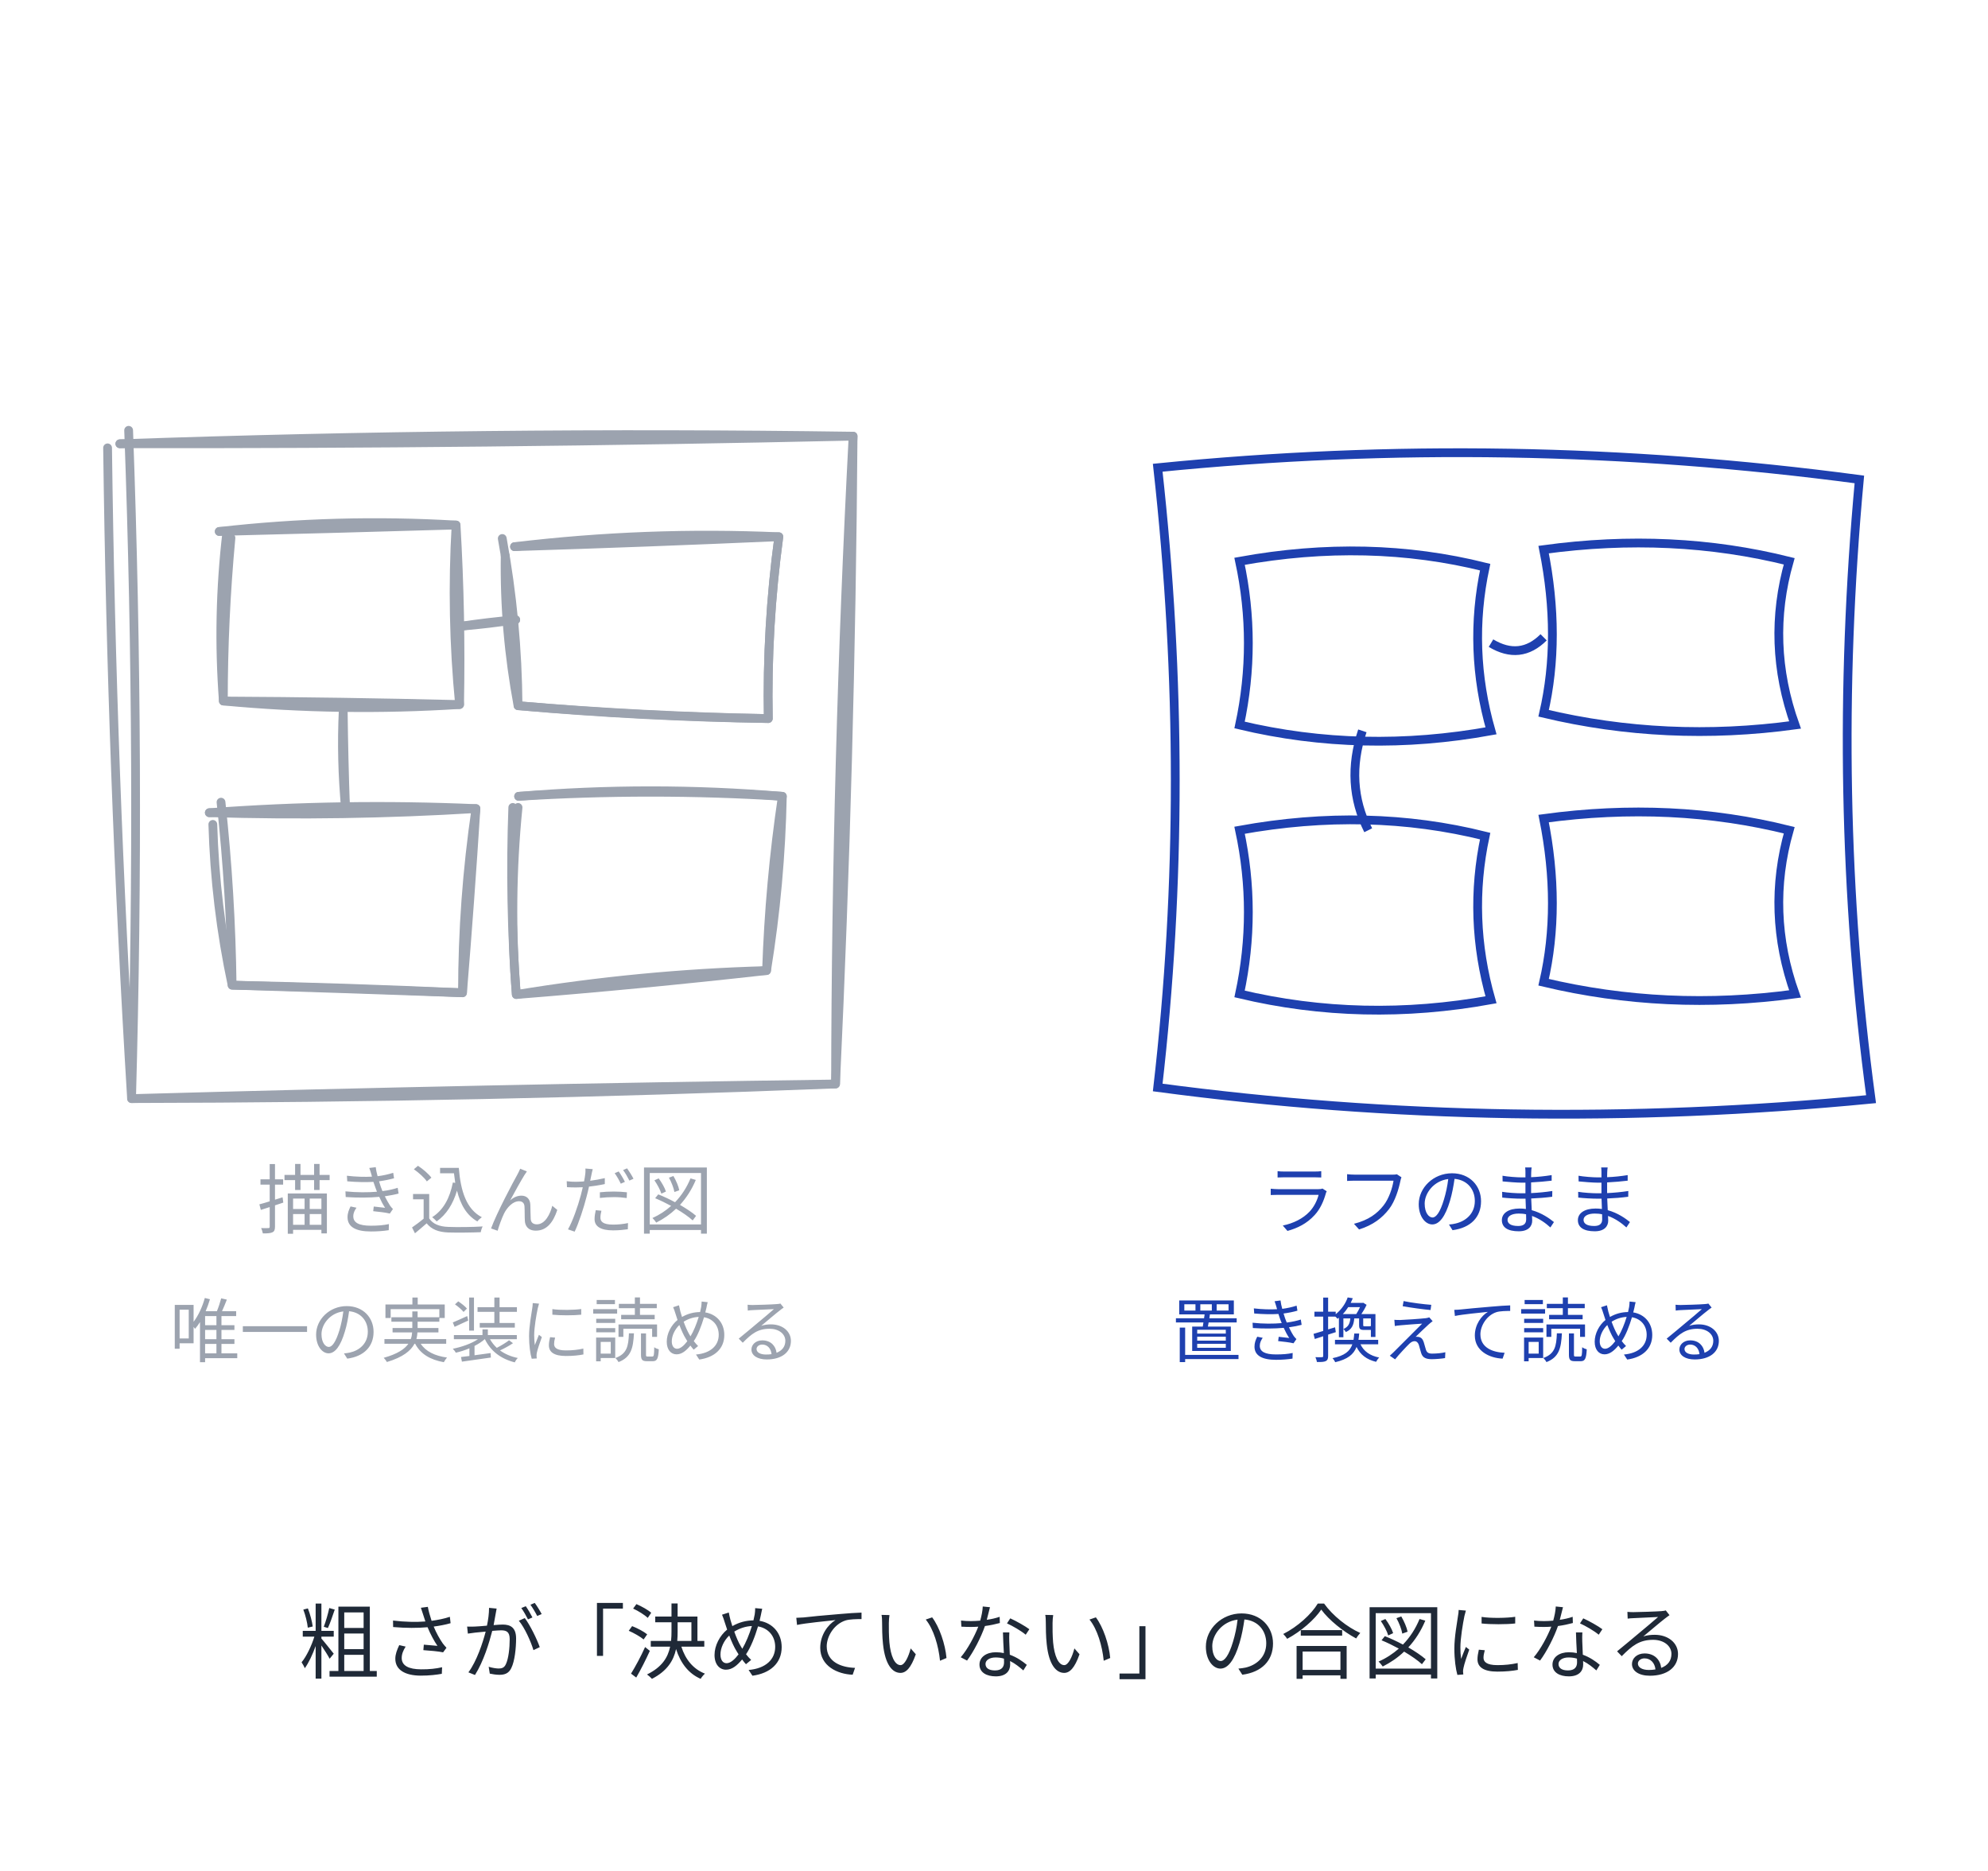
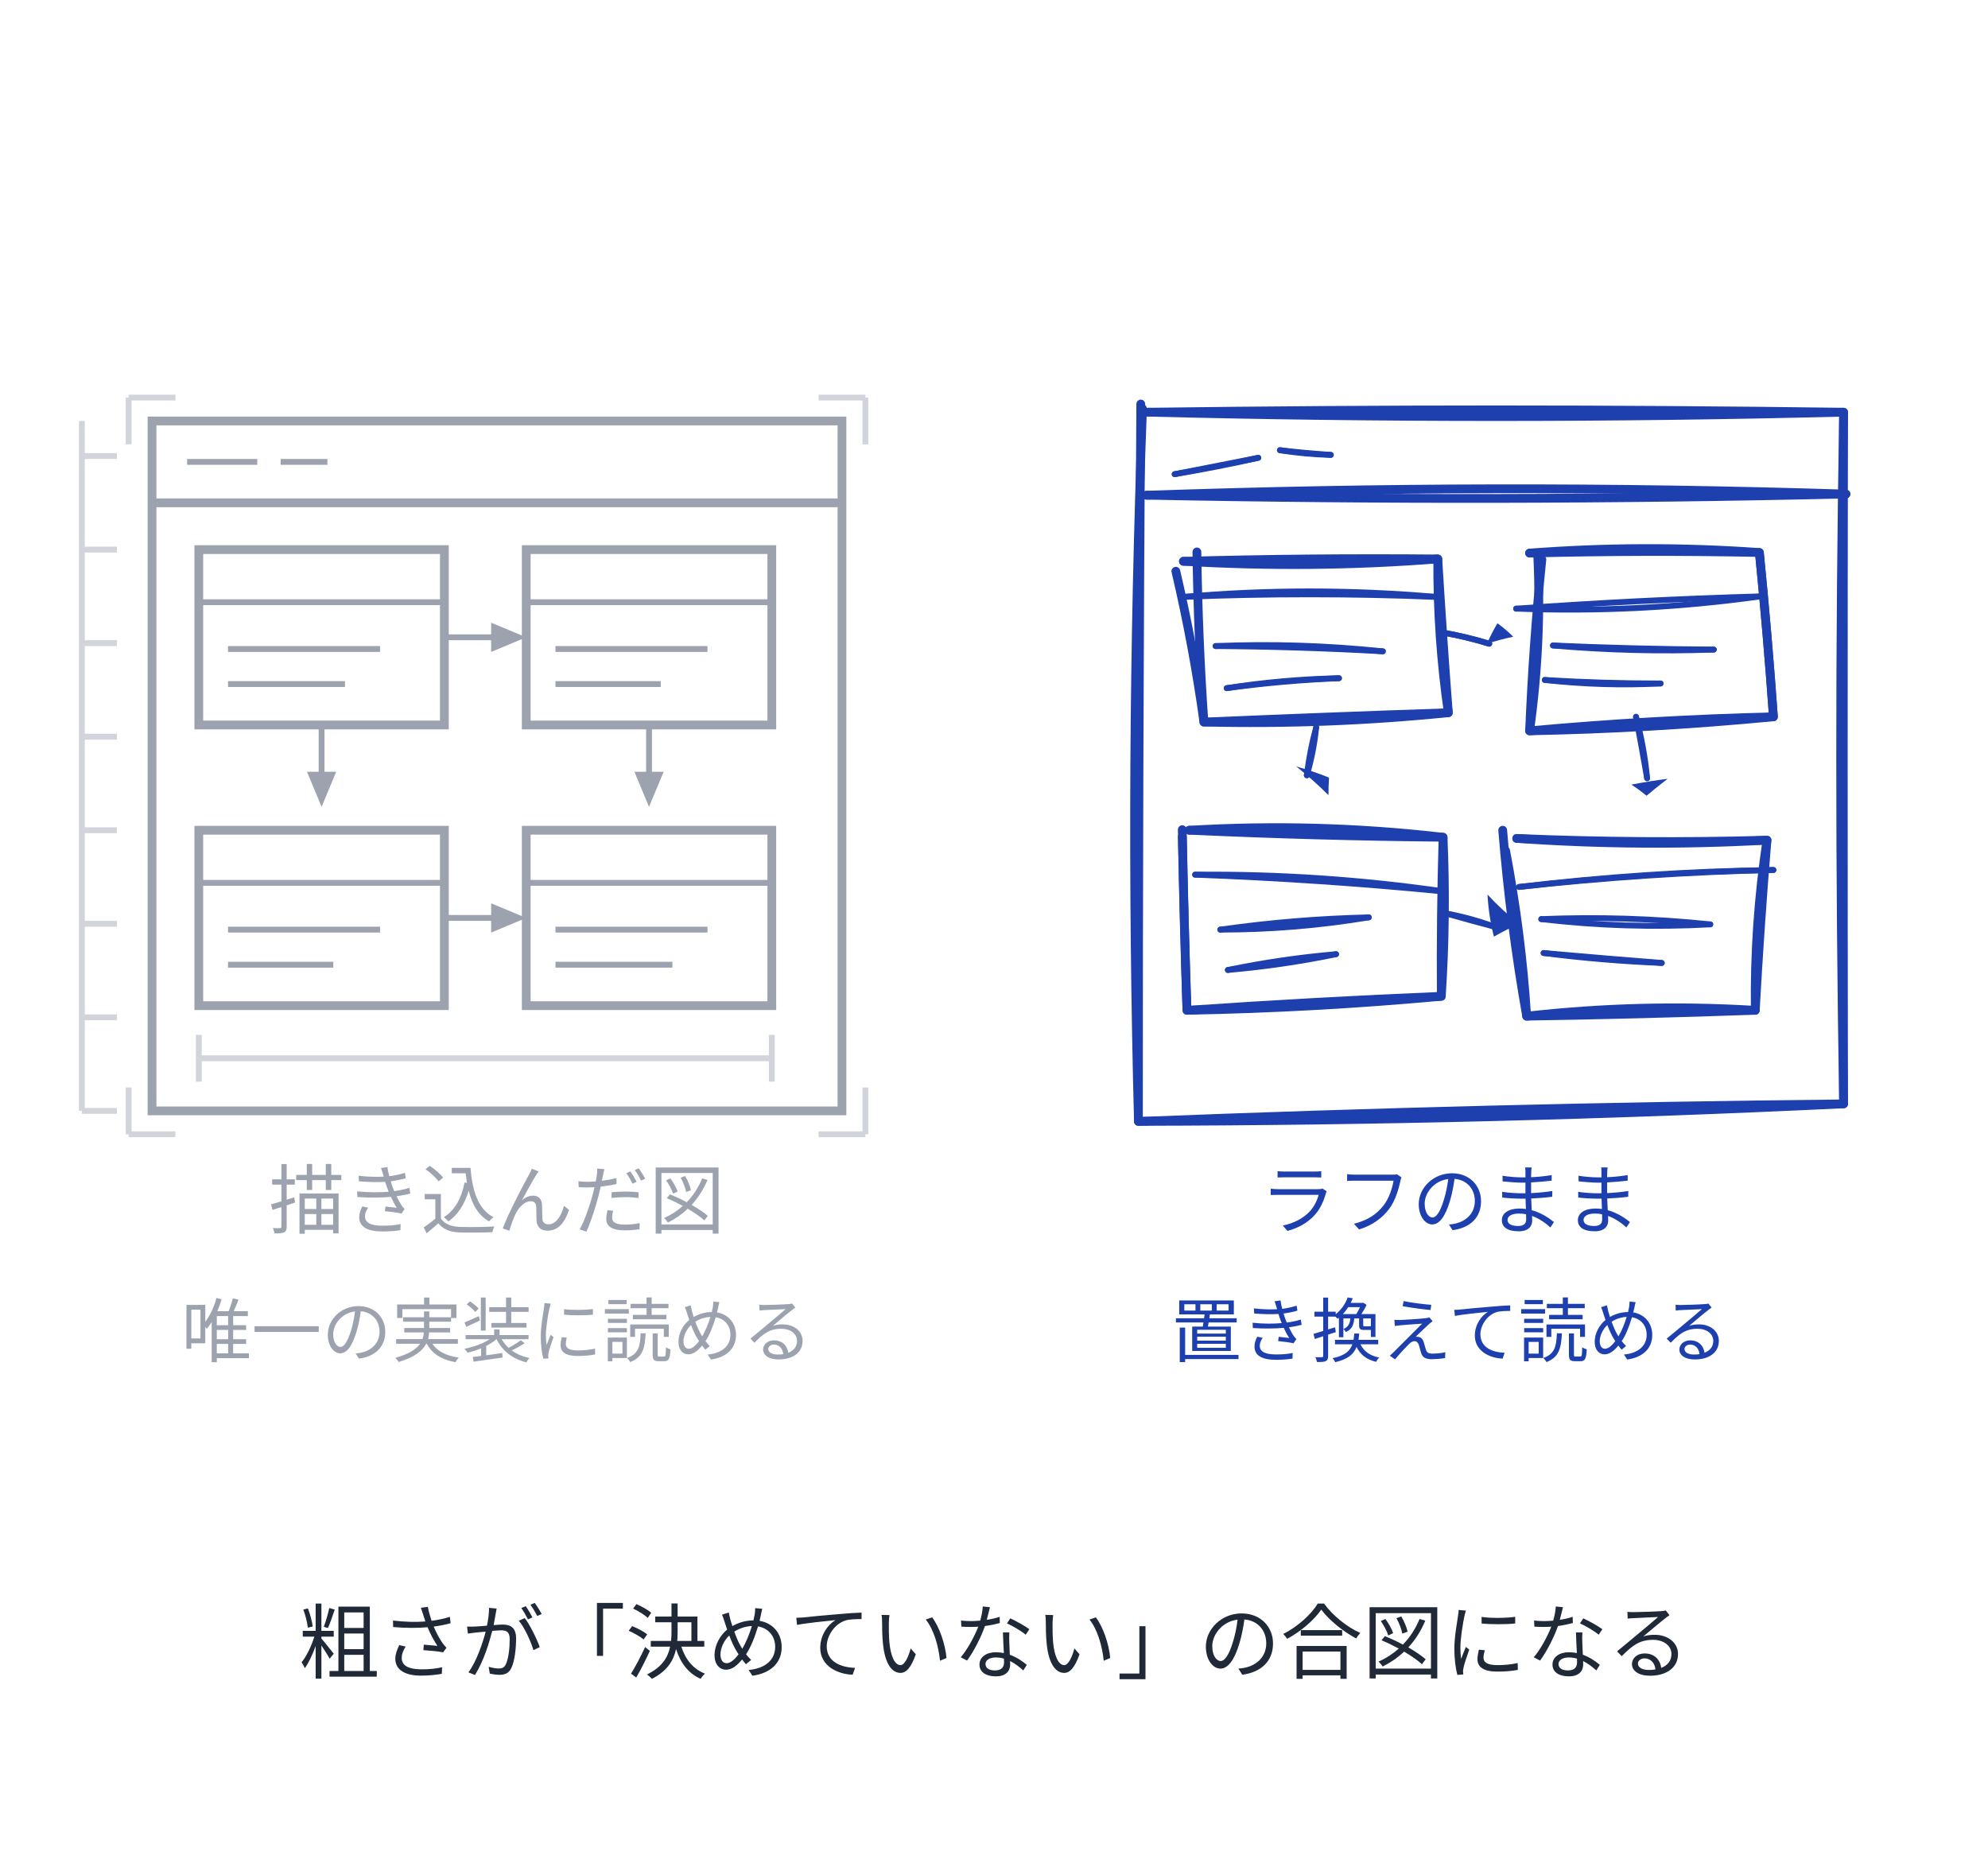
<svg xmlns="http://www.w3.org/2000/svg" width="340" height="320" viewBox="0 0 340 320" preserveAspectRatio="xMidYMid meet">
-   <path d="M20.5 75.9 Q83.2 76 145.9 74.6 Q143 130 142.9 185.4 Q82.7 187.8 22.5 187.9 Q24.1 130.7 22 73.6" fill="none" stroke="#9CA3AF" stroke-width="1.5" stroke-linejoin="round" stroke-linecap="round" />
-   <path d="M20.5 75.9 Q83.2 73.7 145.9 74.6 Q145.5 130 142.9 185.4 Q82.7 186.2 22.5 187.9 Q19.1 132.3 18.4 76.6" fill="none" stroke="#9CA3AF" stroke-width="1.5" stroke-linejoin="round" stroke-linecap="round" />
-   <path d="M37.5 90.9 Q57.7 88.6 78 89.8 Q77.1 105.2 78.6 120.5 Q58.4 121.8 38.2 119.9 Q38.2 105.9 39.5 92" fill="none" stroke="#9CA3AF" stroke-width="1.5" stroke-linejoin="round" stroke-linecap="round" />
-   <path d="M37.5 90.9 Q57.7 90.4 78 89.8 Q78.9 105.1 78.6 120.5 Q58.4 120 38.2 119.9 Q37.1 105.4 38.8 91" fill="none" stroke="#9CA3AF" stroke-width="1.5" stroke-linejoin="round" stroke-linecap="round" />
-   <path d="M88 93.5 Q110.5 90.8 133.2 91.8 Q131.1 107.3 131.4 122.9 Q110 122.5 88.6 120.7 Q86.2 107.9 86.4 95" fill="none" stroke="#9CA3AF" stroke-width="1.5" stroke-linejoin="round" stroke-linecap="round" />
-   <path d="M88 93.5 Q110.6 92.8 133.2 91.8 Q131.1 107.3 131.4 122.9 Q110 122.6 88.6 120.7 Q88.5 106.3 85.9 92.1" fill="none" stroke="#9CA3AF" stroke-width="1.5" stroke-linejoin="round" stroke-linecap="round" />
-   <path d="M35.8 139 Q58.6 137.3 81.4 138.3 Q80.4 154.1 79.1 169.8 Q59.4 168.9 39.7 168.5 Q39.5 152.8 37.8 137.2" fill="none" stroke="#9CA3AF" stroke-width="1.5" stroke-linejoin="round" stroke-linecap="round" />
-   <path d="M35.8 139 Q58.6 139.7 81.4 138.3 Q79.1 154 79.1 169.8 Q59.4 169.1 39.7 168.5 Q36.8 154.9 36.4 141" fill="none" stroke="#9CA3AF" stroke-width="1.5" stroke-linejoin="round" stroke-linecap="round" />
-   <path d="M88.7 136.2 Q111.3 134.8 133.8 136.2 Q131.6 151 131.1 166 Q109.7 168.4 88.3 170.1 Q87 154.1 88.6 138.1" fill="none" stroke="#9CA3AF" stroke-width="1.5" stroke-linejoin="round" stroke-linecap="round" />
-   <path d="M88.7 136.2 Q111.3 134.3 133.8 136.2 Q133.5 151.2 131.1 166 Q109.5 166.6 88.3 170.1 Q87.1 154.1 87.7 138.1" fill="none" stroke="#9CA3AF" stroke-width="1.5" stroke-linejoin="round" stroke-linecap="round" />
-   <path d="M78.9 107.1 Q83.6 106.7 88.2 106" fill="none" stroke="#9CA3AF" stroke-width="1.5" stroke-linejoin="round" stroke-linecap="round" />
-   <path d="M78.9 107.1 Q83.5 106.4 88.2 106" fill="none" stroke="#9CA3AF" stroke-width="1.5" stroke-linejoin="round" stroke-linecap="round" />
-   <path d="M58.7 121.5 Q58.8 129.9 59.1 138.3" fill="none" stroke="#9CA3AF" stroke-width="1.5" stroke-linejoin="round" stroke-linecap="round" />
-   <path d="M58.7 121.5 Q58.3 129.9 59.1 138.3" fill="none" stroke="#9CA3AF" stroke-width="1.5" stroke-linejoin="round" stroke-linecap="round" />
-   <text x="83" y="210" text-anchor="middle" font-family="sans-serif" font-size="13" fill="#9CA3AF">描き込んだ図</text>
-   <text x="83" y="232" text-anchor="middle" font-family="sans-serif" font-size="12" fill="#9CA3AF">唯一の実装に読める</text>
-   <path d="M198 80 q60 -6 120 2 q-5 54 2 106 q-62 6 -122 -2 q6 -52 0 -106 z" fill="none" stroke="#1E40AF" stroke-width="1.5" />
-   <path d="M212 96 q22 -4 42 1 q-3 14 1 28 q-22 4 -43 -1 q3 -14 0 -28 z" fill="none" stroke="#1E40AF" stroke-width="1.5" />
-   <path d="M264 94 q22 -3 42 2 q-4 14 1 28 q-22 3 -43 -2 q3 -13 0 -28 z" fill="none" stroke="#1E40AF" stroke-width="1.5" />
-   <path d="M212 142 q22 -4 42 1 q-3 14 1 28 q-22 4 -43 -1 q3 -14 0 -28 z" fill="none" stroke="#1E40AF" stroke-width="1.5" />
-   <path d="M264 140 q22 -3 42 2 q-4 14 1 28 q-22 3 -43 -2 q3 -13 0 -28 z" fill="none" stroke="#1E40AF" stroke-width="1.5" />
-   <path d="M255 110 q5 3 9 -1" fill="none" stroke="#1E40AF" stroke-width="1.5" />
-   <path d="M233 125 q-3 9 1 17" fill="none" stroke="#1E40AF" stroke-width="1.5" />
+   <path d="M14 72 L14 190" fill="none" stroke="#D1D5DB" stroke-width="1" />
+   <path d="M14 78 L20 78 M14 94 L20 94 M14 110 L20 110 M14 126 L20 126 M14 142 L20 142 M14 158 L20 158 M14 174 L20 174 M14 190 L20 190" fill="none" stroke="#D1D5DB" stroke-width="1" />
+   <path d="M26 72 L144 72 L144 190 L26 190 Z" fill="none" stroke="#9CA3AF" stroke-width="1.5" />
+   <path d="M26 86 L144 86" fill="none" stroke="#9CA3AF" stroke-width="1.5" />
+   <path d="M32 79 L44 79 M48 79 L56 79" fill="none" stroke="#9CA3AF" stroke-width="1" />
+   <path d="M22 68 L22 76 M22 68 L30 68 M148 68 L148 76 M148 68 L140 68" fill="none" stroke="#D1D5DB" stroke-width="1" />
+   <path d="M22 194 L22 186 M22 194 L30 194 M148 194 L148 186 M148 194 L140 194" fill="none" stroke="#D1D5DB" stroke-width="1" />
+   <path d="M34 94 L76 94 L76 124 L34 124 Z" fill="none" stroke="#9CA3AF" stroke-width="1.5" />
+   <path d="M34 103 L76 103" fill="none" stroke="#9CA3AF" stroke-width="1" />
+   <path d="M39 111 L65 111 M39 117 L59 117" fill="none" stroke="#9CA3AF" stroke-width="1" />
+   <path d="M90 94 L132 94 L132 124 L90 124 Z" fill="none" stroke="#9CA3AF" stroke-width="1.5" />
+   <path d="M90 103 L132 103" fill="none" stroke="#9CA3AF" stroke-width="1" />
+   <path d="M95 111 L121 111 M95 117 L113 117" fill="none" stroke="#9CA3AF" stroke-width="1" />
+   <path d="M34 142 L76 142 L76 172 L34 172 Z" fill="none" stroke="#9CA3AF" stroke-width="1.5" />
+   <path d="M34 151 L76 151" fill="none" stroke="#9CA3AF" stroke-width="1" />
+   <path d="M39 159 L65 159 M39 165 L57 165" fill="none" stroke="#9CA3AF" stroke-width="1" />
+   <path d="M90 142 L132 142 L132 172 L90 172 Z" fill="none" stroke="#9CA3AF" stroke-width="1.5" />
+   <path d="M90 151 L132 151" fill="none" stroke="#9CA3AF" stroke-width="1" />
+   <path d="M95 159 L121 159 M95 165 L115 165" fill="none" stroke="#9CA3AF" stroke-width="1" />
+   <path d="M76 109 L85 109" fill="none" stroke="#9CA3AF" stroke-width="1" />
+   <path d="M90 109 L84 106.5 L84 111.5 Z" fill="#9CA3AF" />
+   <path d="M76 157 L85 157" fill="none" stroke="#9CA3AF" stroke-width="1" />
+   <path d="M90 157 L84 154.5 L84 159.5 Z" fill="#9CA3AF" />
+   <path d="M55 124 L55 133" fill="none" stroke="#9CA3AF" stroke-width="1" />
+   <path d="M55 138 L52.5 132 L57.5 132 Z" fill="#9CA3AF" />
+   <path d="M111 124 L111 133" fill="none" stroke="#9CA3AF" stroke-width="1" />
+   <path d="M111 138 L108.5 132 L113.5 132 Z" fill="#9CA3AF" />
+   <path d="M34 181 L132 181 M34 177 L34 185 M132 177 L132 185" fill="none" stroke="#D1D5DB" stroke-width="1" />
+   <text x="85" y="210" text-anchor="middle" font-family="sans-serif" font-size="13" fill="#9CA3AF">描き込んだ図</text>
+   <text x="85" y="232" text-anchor="middle" font-family="sans-serif" font-size="12" fill="#9CA3AF">唯一の実装に読める</text>
+   <path d="M196.4 70.5 Q255.9 72 315.3 70.5 Q315.2 129.6 315.3 188.8 Q255.1 191.7 194.7 191.8 Q194.7 130.4 195.1 69.1" fill="none" stroke="#1E40AF" stroke-width="1.5" stroke-linejoin="round" stroke-linecap="round" />
+   <path d="M196.4 70.5 Q255.9 69.7 315.3 70.5 Q314.3 129.6 315.3 188.8 Q255 189.4 194.7 191.8 Q193.1 130.8 195.4 69.9" fill="none" stroke="#1E40AF" stroke-width="1.5" stroke-linejoin="round" stroke-linecap="round" />
+   <path d="M196.1 84.7 Q255.9 85.9 315.7 84.5" fill="none" stroke="#1E40AF" stroke-width="1.5" stroke-linejoin="round" stroke-linecap="round" />
+   <path d="M196.1 84.7 Q255.9 82.6 315.7 84.5" fill="none" stroke="#1E40AF" stroke-width="1.5" stroke-linejoin="round" stroke-linecap="round" />
+   <path d="M200.9 81.1 Q208.1 79.9 215.2 78.3" fill="none" stroke="#1E40AF" stroke-width="1" stroke-linejoin="round" stroke-linecap="round" />
+   <path d="M200.9 81.1 Q208 79.7 215.2 78.3" fill="none" stroke="#1E40AF" stroke-width="1" stroke-linejoin="round" stroke-linecap="round" />
+   <path d="M218.9 77 Q223.2 77.5 227.6 77.8" fill="none" stroke="#1E40AF" stroke-width="1" stroke-linejoin="round" stroke-linecap="round" />
+   <path d="M218.9 77 Q223.2 77.7 227.6 77.8" fill="none" stroke="#1E40AF" stroke-width="1" stroke-linejoin="round" stroke-linecap="round" />
+   <path d="M202.4 96 Q224.1 95.4 245.9 95.6 Q245.8 108.8 247.7 121.9 Q226.9 124 205.9 123.5 Q204.9 109 204.7 94.4" fill="none" stroke="#1E40AF" stroke-width="1.5" stroke-linejoin="round" stroke-linecap="round" />
+   <path d="M202.4 96 Q224.2 97.3 245.9 95.6 Q246.7 108.7 247.7 121.9 Q226.8 122.6 205.9 123.5 Q204.1 110.5 201.1 97.7" fill="none" stroke="#1E40AF" stroke-width="1.5" stroke-linejoin="round" stroke-linecap="round" />
+   <path d="M202.2 102.1 Q224 100.2 245.7 102.1" fill="none" stroke="#1E40AF" stroke-width="1" stroke-linejoin="round" stroke-linecap="round" />
+   <path d="M202.2 102.1 Q223.9 101.2 245.7 102.1" fill="none" stroke="#1E40AF" stroke-width="1" stroke-linejoin="round" stroke-linecap="round" />
+   <path d="M207.9 110.5 Q222.2 110.6 236.5 111.4" fill="none" stroke="#1E40AF" stroke-width="1" stroke-linejoin="round" stroke-linecap="round" />
+   <path d="M207.9 110.5 Q222.2 109.9 236.5 111.4" fill="none" stroke="#1E40AF" stroke-width="1" stroke-linejoin="round" stroke-linecap="round" />
+   <path d="M209.8 117.7 Q219.3 116.2 229 116" fill="none" stroke="#1E40AF" stroke-width="1" stroke-linejoin="round" stroke-linecap="round" />
+   <path d="M209.8 117.7 Q219.3 116.4 229 116" fill="none" stroke="#1E40AF" stroke-width="1" stroke-linejoin="round" stroke-linecap="round" />
+   <path d="M261.6 94.6 Q281.2 93.1 300.9 94.5 Q302.3 108.6 303.3 122.6 Q282.4 123.1 261.6 125 Q262.2 110.3 263.7 95.7" fill="none" stroke="#1E40AF" stroke-width="1.5" stroke-linejoin="round" stroke-linecap="round" />
+   <path d="M261.6 94.6 Q281.2 94.1 300.9 94.5 Q302.3 108.6 303.3 122.6 Q282.5 124.6 261.6 125 Q263.7 110.1 263 95.2" fill="none" stroke="#1E40AF" stroke-width="1.5" stroke-linejoin="round" stroke-linecap="round" />
+   <path d="M259.3 104.1 Q280.3 104.9 301.1 102" fill="none" stroke="#1E40AF" stroke-width="1" stroke-linejoin="round" stroke-linecap="round" />
+   <path d="M259.3 104.1 Q280.2 102.6 301.1 102" fill="none" stroke="#1E40AF" stroke-width="1" stroke-linejoin="round" stroke-linecap="round" />
+   <path d="M265.6 110.4 Q279.3 111.6 293.1 111.1" fill="none" stroke="#1E40AF" stroke-width="1" stroke-linejoin="round" stroke-linecap="round" />
+   <path d="M265.6 110.4 Q279.3 111 293.1 111.1" fill="none" stroke="#1E40AF" stroke-width="1" stroke-linejoin="round" stroke-linecap="round" />
+   <path d="M264.2 116.3 Q274.1 117.4 284 116.9" fill="none" stroke="#1E40AF" stroke-width="1" stroke-linejoin="round" stroke-linecap="round" />
+   <path d="M264.2 116.3 Q274.1 116.9 284 116.9" fill="none" stroke="#1E40AF" stroke-width="1" stroke-linejoin="round" stroke-linecap="round" />
+   <path d="M203.4 142 Q225.1 140.7 246.8 143.2 Q246.4 156.8 246.5 170.4 Q224.8 171.3 203 172.8 Q202.5 157.3 202.2 141.9" fill="none" stroke="#1E40AF" stroke-width="1.5" stroke-linejoin="round" stroke-linecap="round" />
+   <path d="M203.4 142 Q225.1 143 246.8 143.2 Q247.4 156.8 246.5 170.4 Q224.8 172.4 203 172.8 Q202.5 158 202.2 143.1" fill="none" stroke="#1E40AF" stroke-width="1.5" stroke-linejoin="round" stroke-linecap="round" />
+   <path d="M204.4 149.6 Q225.8 150.4 247.2 152.5" fill="none" stroke="#1E40AF" stroke-width="1" stroke-linejoin="round" stroke-linecap="round" />
+   <path d="M204.4 149.6 Q225.9 149.4 247.2 152.5" fill="none" stroke="#1E40AF" stroke-width="1" stroke-linejoin="round" stroke-linecap="round" />
+   <path d="M208.7 159 Q221.3 157.2 234.1 156.9" fill="none" stroke="#1E40AF" stroke-width="1" stroke-linejoin="round" stroke-linecap="round" />
+   <path d="M208.7 159 Q221.5 159 234.1 156.9" fill="none" stroke="#1E40AF" stroke-width="1" stroke-linejoin="round" stroke-linecap="round" />
+   <path d="M210 165.9 Q219.3 165.1 228.5 163.2" fill="none" stroke="#1E40AF" stroke-width="1" stroke-linejoin="round" stroke-linecap="round" />
+   <path d="M210 165.9 Q219.2 164 228.5 163.2" fill="none" stroke="#1E40AF" stroke-width="1" stroke-linejoin="round" stroke-linecap="round" />
+   <path d="M259.4 143.4 Q280.8 144.9 302.2 143.7 Q300 158.2 300.2 172.8 Q280.6 173.5 261.1 173.8 Q258.3 158 257 142" fill="none" stroke="#1E40AF" stroke-width="1.5" stroke-linejoin="round" stroke-linecap="round" />
+   <path d="M259.4 143.4 Q280.8 144.3 302.2 143.7 Q301 158.3 300.2 172.8 Q280.6 171.6 261.1 173.8 Q260.2 159.6 257.5 145.5" fill="none" stroke="#1E40AF" stroke-width="1.5" stroke-linejoin="round" stroke-linecap="round" />
+   <path d="M259.8 151.7 Q281.5 149.1 303.3 148.8" fill="none" stroke="#1E40AF" stroke-width="1" stroke-linejoin="round" stroke-linecap="round" />
+   <path d="M259.8 151.7 Q281.5 149.3 303.3 148.8" fill="none" stroke="#1E40AF" stroke-width="1" stroke-linejoin="round" stroke-linecap="round" />
+   <path d="M263.6 157.2 Q278 158.9 292.5 158.1" fill="none" stroke="#1E40AF" stroke-width="1" stroke-linejoin="round" stroke-linecap="round" />
+   <path d="M263.6 157.2 Q278.1 156.6 292.5 158.1" fill="none" stroke="#1E40AF" stroke-width="1" stroke-linejoin="round" stroke-linecap="round" />
+   <path d="M264 163 Q274.1 163.9 284.2 164.7" fill="none" stroke="#1E40AF" stroke-width="1" stroke-linejoin="round" stroke-linecap="round" />
+   <path d="M264 163 Q274.1 164.3 284.2 164.7" fill="none" stroke="#1E40AF" stroke-width="1" stroke-linejoin="round" stroke-linecap="round" />
+   <path d="M246.8 108.2 Q250.8 108.9 254.7 110.1" fill="none" stroke="#1E40AF" stroke-width="1" stroke-linejoin="round" stroke-linecap="round" />
+   <path d="M246.8 108.2 Q250.8 108.9 254.7 110.1" fill="none" stroke="#1E40AF" stroke-width="1" stroke-linejoin="round" stroke-linecap="round" />
+   <path d="M247.2 156.2 Q251.5 157 255.6 158.5" fill="none" stroke="#1E40AF" stroke-width="1" stroke-linejoin="round" stroke-linecap="round" />
+   <path d="M247.2 156.2 Q251.4 157.4 255.6 158.5" fill="none" stroke="#1E40AF" stroke-width="1" stroke-linejoin="round" stroke-linecap="round" />
+   <path d="M225.1 124.4 Q224.7 128.5 223.5 132.6" fill="none" stroke="#1E40AF" stroke-width="1" stroke-linejoin="round" stroke-linecap="round" />
+   <path d="M225.1 124.4 Q224 128.4 223.5 132.6" fill="none" stroke="#1E40AF" stroke-width="1" stroke-linejoin="round" stroke-linecap="round" />
+   <path d="M279.8 122.6 Q280.8 127.9 281.7 133.1" fill="none" stroke="#1E40AF" stroke-width="1" stroke-linejoin="round" stroke-linecap="round" />
+   <path d="M279.8 122.6 Q281.2 127.8 281.7 133.1" fill="none" stroke="#1E40AF" stroke-width="1" stroke-linejoin="round" stroke-linecap="round" />
+   <path d="M258.8 108.9 Q257.5 107.6 256.1 106.6 Q255.1 108.3 254.3 110.1 Q256.5 109.4 258.8 108.9 Z" fill="#1E40AF" />
+   <path d="M259.8 158 Q256.9 155.7 254.4 153 Q254.6 156.7 255.5 160.2 Q257.6 159 259.8 158 Z" fill="#1E40AF" />
+   <path d="M227.2 136 Q224.6 133.4 221.7 131.1 Q224.6 131.9 227.3 133 Q227.2 134.5 227.2 136 Z" fill="#1E40AF" />
+   <path d="M281.6 136.1 Q280.4 135.1 279 134.2 Q282.1 133.6 285.2 133.2 Q283.4 134.6 281.6 136.1 Z" fill="#1E40AF" />
  <text x="248" y="210" text-anchor="middle" font-family="sans-serif" font-size="13" fill="#1E40AF">ラフのまま</text>
  <text x="248" y="232" text-anchor="middle" font-family="sans-serif" font-size="12" fill="#1E40AF">置き換えて読める</text>
  <text x="170" y="286" text-anchor="middle" font-family="sans-serif" font-size="14" fill="#1F2937">粗さが「決めていない」の合図になる</text>
</svg>
